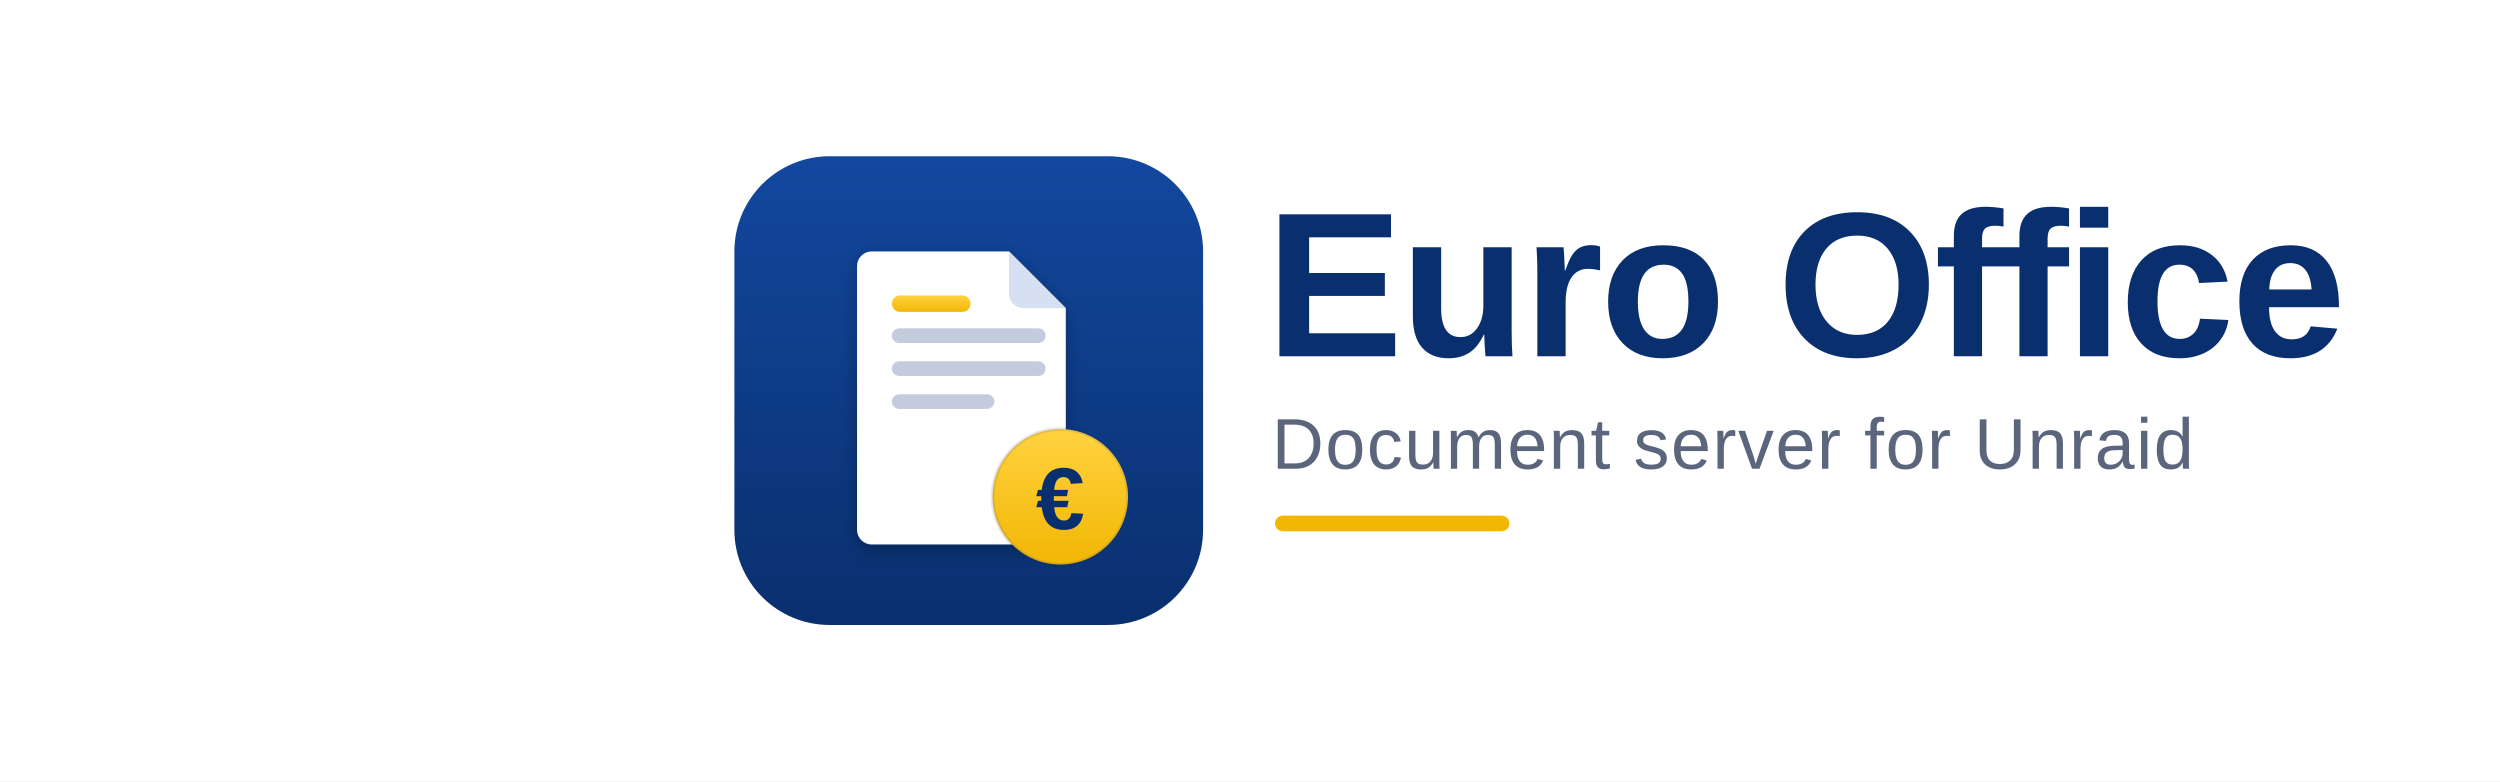
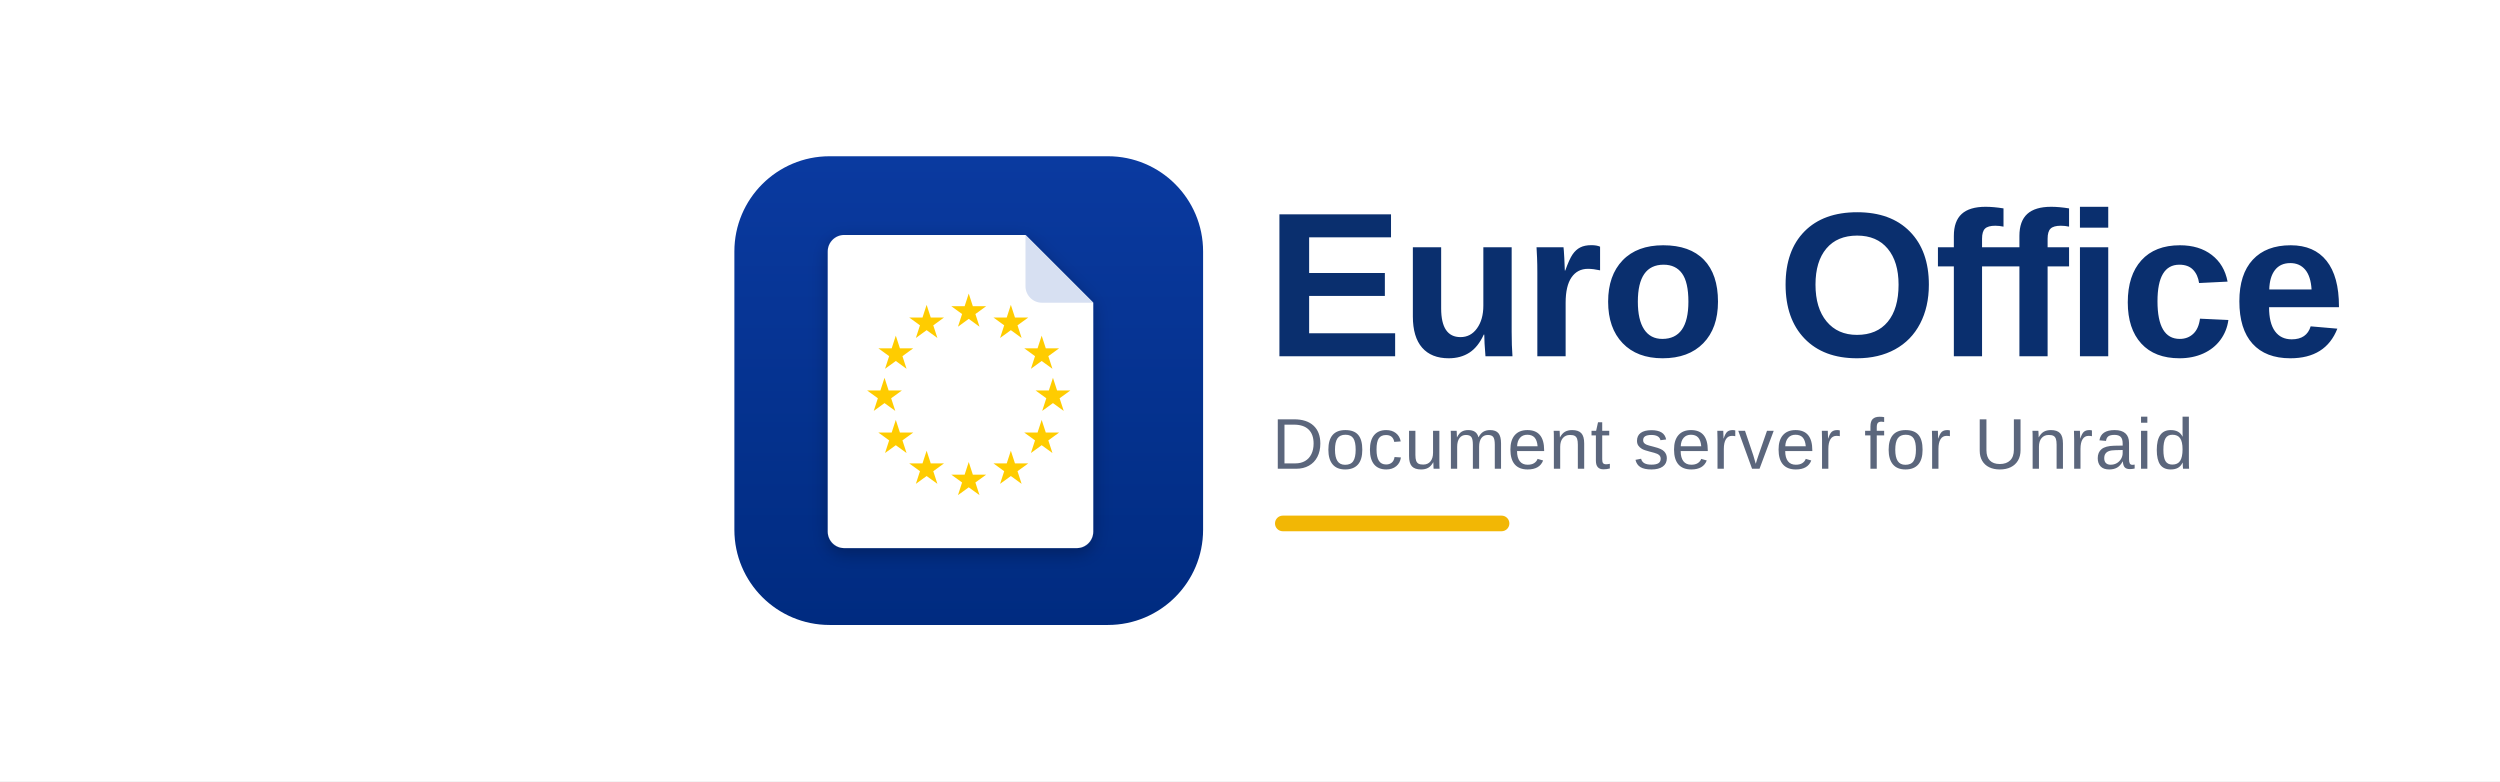
<svg xmlns="http://www.w3.org/2000/svg" width="1600" height="500" viewBox="0 0 1600 500" role="img" aria-label="Euro Office for Unraid">
  <defs>
    <linearGradient id="tile2" x1="0" y1="0" x2="0" y2="1">
-       <stop offset="0" stop-color="#12489f" />
-       <stop offset="1" stop-color="#0a2f6e" />
-     </linearGradient>
-     <linearGradient id="gold2" x1="0" y1="0" x2="0" y2="1">
-       <stop offset="0" stop-color="#ffd23f" />
-       <stop offset="1" stop-color="#f2b705" />
+       <stop offset="0" stop-color="#0a3aa0" />
+       <stop offset="1" stop-color="#002b80" />
    </linearGradient>
    <filter id="sh2" x="-20%" y="-20%" width="140%" height="140%">
      <feDropShadow dx="0" dy="6" stdDeviation="10" flood-color="#000000" flood-opacity="0.28" />
    </filter>
  </defs>
  <rect width="1600" height="500" fill="#ffffff" />
  <g transform="translate(470,100) scale(0.5859)">
    <rect x="0" y="0" width="512" height="512" rx="104" fill="url(#tile2)" />
    <g filter="url(#sh2)">
-       <path d="M150 104 h150 l62 62 v242 a16 16 0 0 1 -16 16 H150 a16 16 0 0 1 -16 -16 V120 a16 16 0 0 1 16 -16 z" fill="#ffffff" />
-       <path d="M300 104 l62 62 h-46 a16 16 0 0 1 -16 -16 z" fill="#d7e0f2" />
+       <path d="M120 86 h198 l74 74 v250 a18 18 0 0 1 -18 18 H120 a18 18 0 0 1 -18 -18 V104 a18 18 0 0 1 18 -18 z" fill="#ffffff" />
+       <path d="M318 86 l74 74 h-56 a18 18 0 0 1 -18 -18 z" fill="#d7e0f2" />
    </g>
-     <g fill="#c3ccdd">
-       <rect x="172" y="188" width="168" height="16" rx="8" />
-       <rect x="172" y="224" width="168" height="16" rx="8" />
-       <rect x="172" y="260" width="112" height="16" rx="8" />
+     <g>
+       <path d="M256.00,150.00L260.49,163.82L275.02,163.82L263.27,172.36L267.76,186.18L256.00,177.64L244.24,186.18L248.73,172.36L236.98,163.82L251.51,163.82Z" fill="#FFCC00" />
+       <path d="M302.00,162.33L306.49,176.14L321.02,176.15L309.27,184.69L313.76,198.51L302.00,189.97L290.24,198.51L294.73,184.69L282.98,176.15L297.51,176.14Z" fill="#FFCC00" />
+       <path d="M335.67,196.00L340.17,209.82L354.70,209.82L342.94,218.36L347.43,232.18L335.67,223.64L323.92,232.18L328.41,218.36L316.65,209.82L331.18,209.82Z" fill="#FFCC00" />
+       <path d="M348.00,242.00L352.49,255.82L367.02,255.82L355.27,264.36L359.76,278.18L348.00,269.64L336.24,278.18L340.73,264.36L328.98,255.82L343.51,255.82Z" fill="#FFCC00" />
+       <path d="M335.67,288.00L340.17,301.82L354.70,301.82L342.94,310.36L347.43,324.18L335.67,315.64L323.92,324.18L328.41,310.36L316.65,301.82L331.18,301.82Z" fill="#FFCC00" />
+       <path d="M302.00,321.67L306.49,335.49L321.02,335.49L309.27,344.04L313.76,357.85L302.00,349.31L290.24,357.85L294.73,344.04L282.98,335.49L297.51,335.49Z" fill="#FFCC00" />
+       <path d="M256.00,334.00L260.49,347.82L275.02,347.82L263.27,356.36L267.76,370.18L256.00,361.64L244.24,370.18L248.73,356.36L236.98,347.82L251.51,347.82Z" fill="#FFCC00" />
+       <path d="M210.00,321.67L214.49,335.49L229.02,335.49L217.27,344.04L221.76,357.85L210.00,349.31L198.24,357.85L202.73,344.04L190.98,335.49L205.51,335.49Z" fill="#FFCC00" />
+       <path d="M176.33,288.00L180.82,301.82L195.35,301.82L183.59,310.36L188.08,324.18L176.33,315.64L164.57,324.18L169.06,310.36L157.30,301.82L171.83,301.82Z" fill="#FFCC00" />
+       <path d="M164.00,242.00L168.49,255.82L183.02,255.82L171.27,264.36L175.76,278.18L164.00,269.64L152.24,278.18L156.73,264.36L144.98,255.82L159.51,255.82Z" fill="#FFCC00" />
+       <path d="M176.33,196.00L180.82,209.82L195.35,209.82L183.59,218.36L188.08,232.18L176.33,223.64L164.57,232.18L169.06,218.36L157.30,209.82L171.83,209.82Z" fill="#FFCC00" />
+       <path d="M210.00,162.33L214.49,176.14L229.02,176.15L217.27,184.69L221.76,198.51L210.00,189.97L198.24,198.51L202.73,184.69L190.98,176.15L205.51,176.14Z" fill="#FFCC00" />
    </g>
-     <rect x="172" y="152" width="86" height="18" rx="9" fill="url(#gold2)" />
-     <circle cx="356" cy="372" r="74" fill="url(#gold2)" />
-     <circle cx="356" cy="372" r="74" fill="none" stroke="#0a2f6e" stroke-opacity="0.12" stroke-width="4" />
-     <text x="356" y="374" text-anchor="middle" dominant-baseline="central" font-family="Arial, Helvetica, sans-serif" font-size="96" font-weight="700" fill="#0a2f6e">€</text>
  </g>
  <text x="810" y="228" font-family="Arial, Helvetica, sans-serif" font-size="132" font-weight="800" fill="#0a2f6e" letter-spacing="-2">Euro Office</text>
  <text x="814" y="300" font-family="Arial, Helvetica, sans-serif" font-size="46" font-weight="500" fill="#5b667c" letter-spacing="1">Document server for Unraid</text>
  <rect x="816" y="330" width="150" height="10" rx="5" fill="#f2b705" />
</svg>
